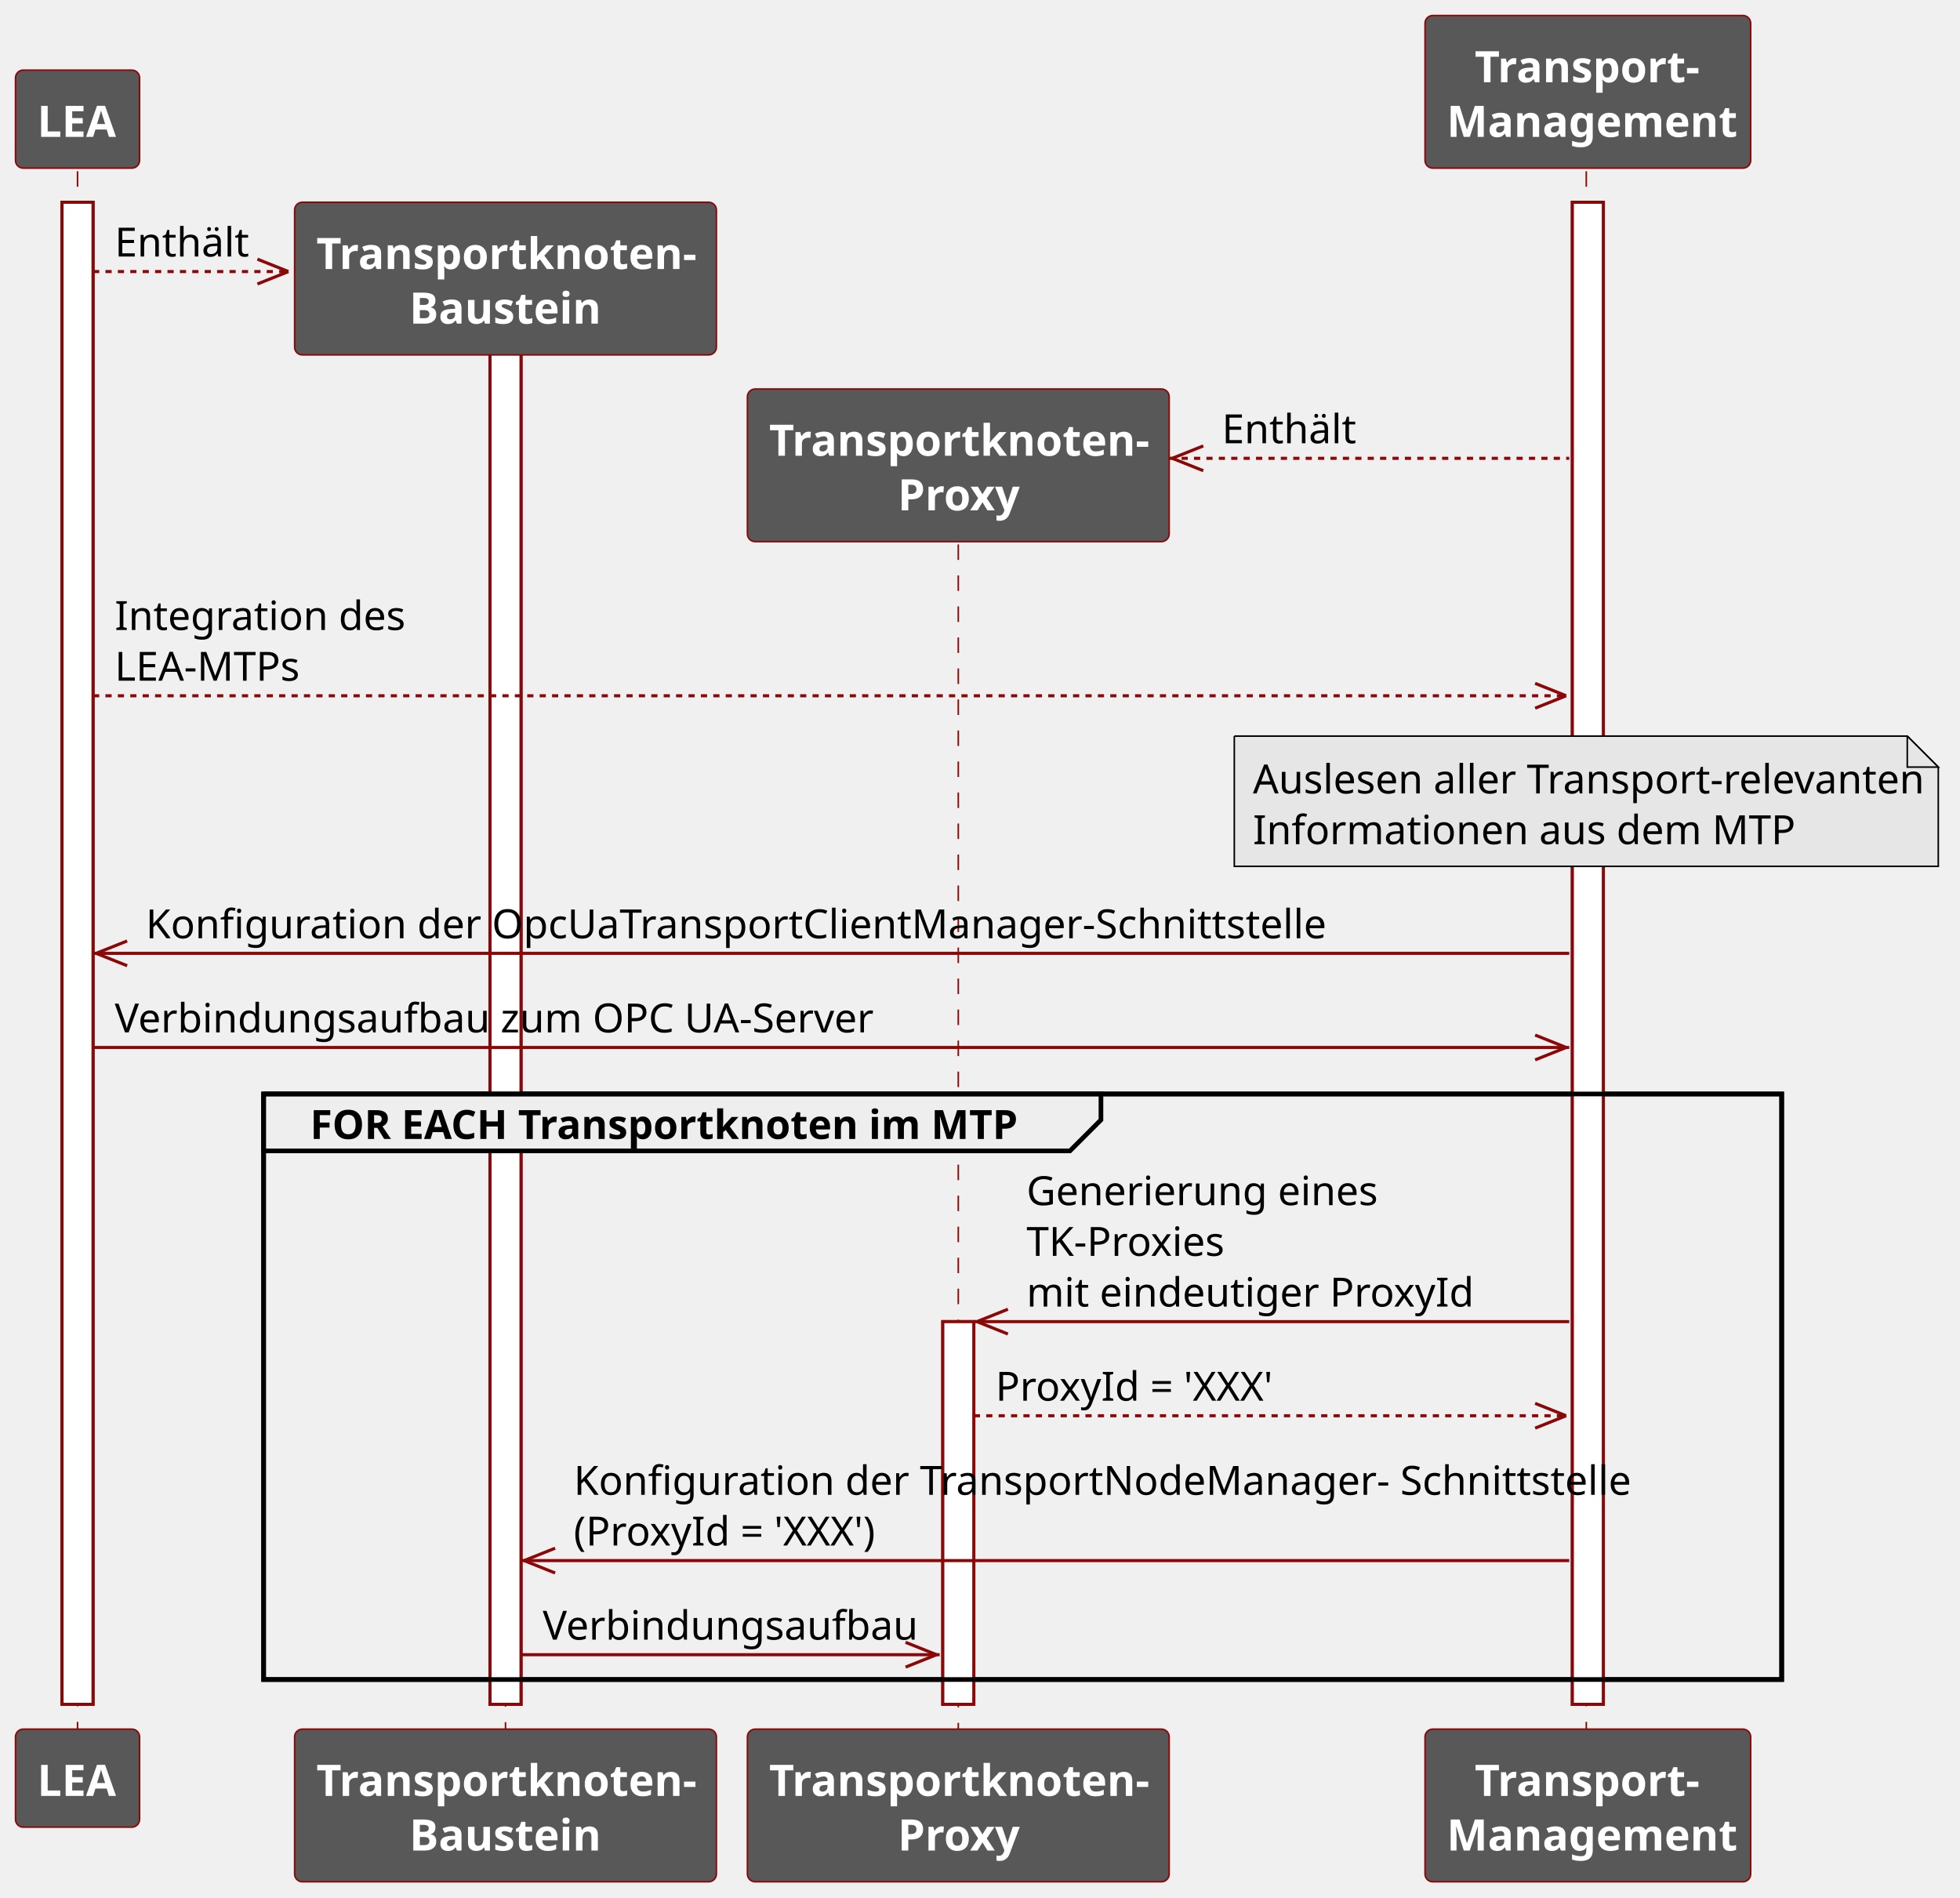
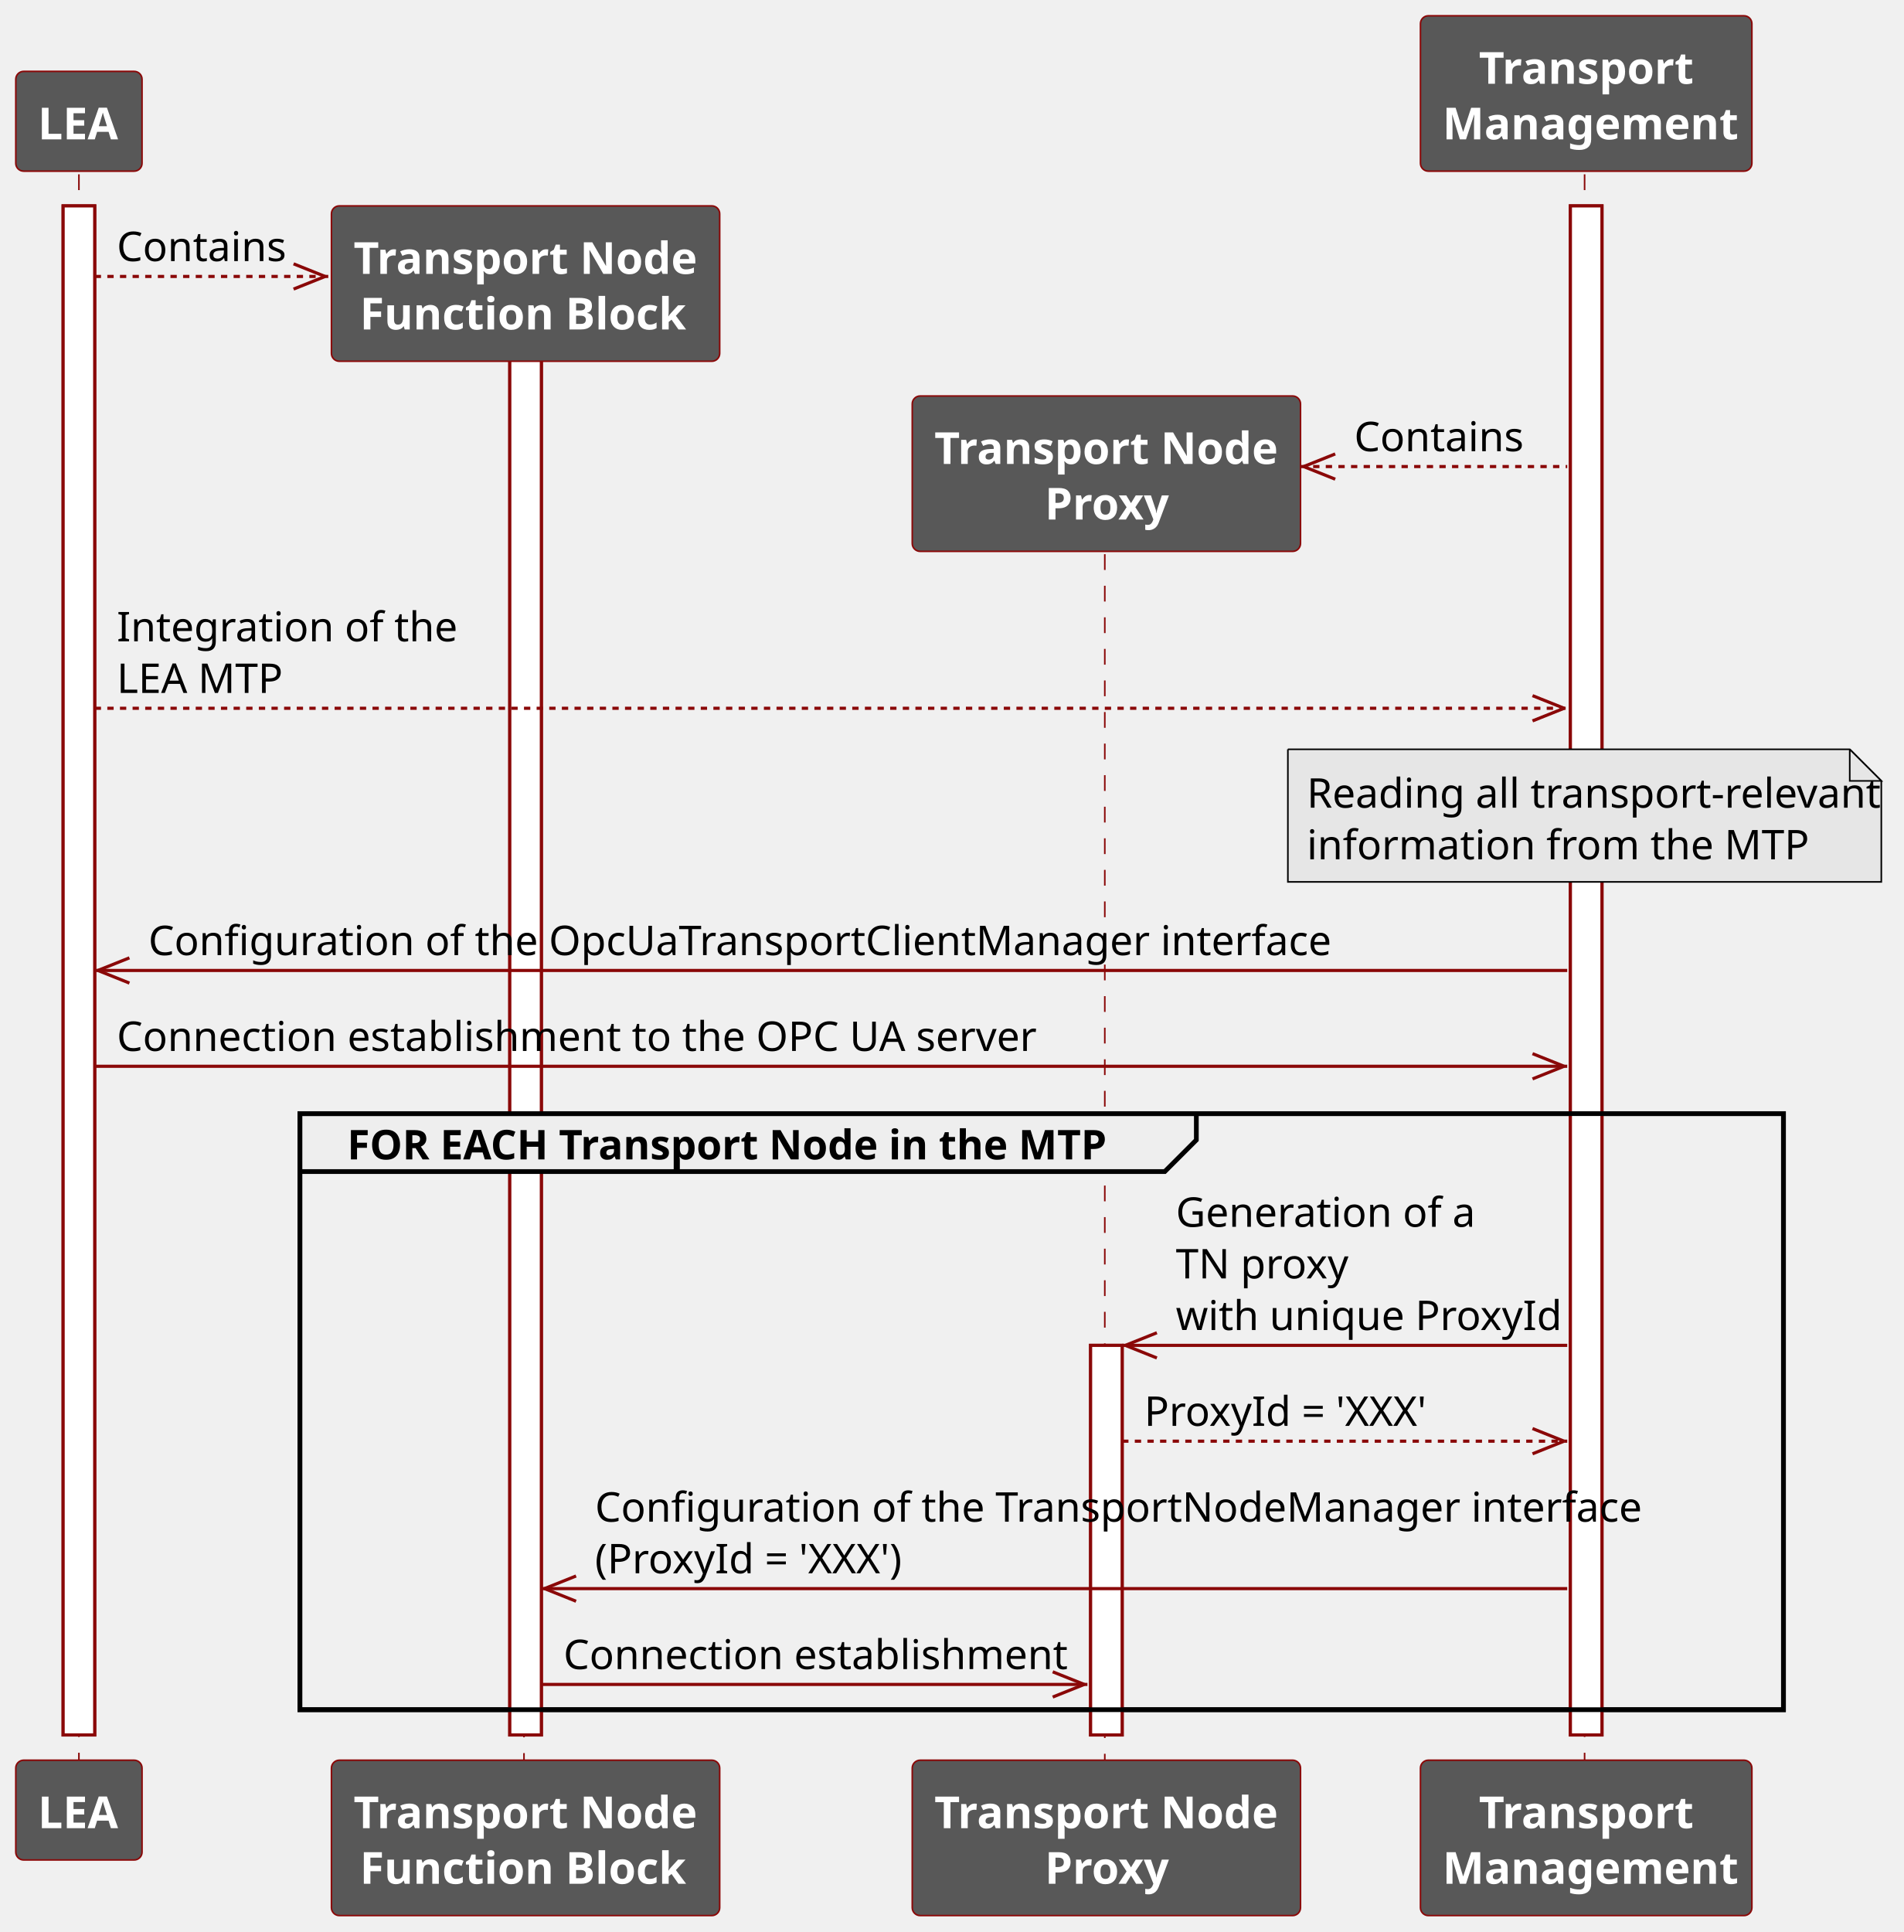
- <svg xmlns="http://www.w3.org/2000/svg" contentStyleType="text/css" height="612px" preserveAspectRatio="none" style="width:632px;height:612px;background:#FFFFFF;" version="1.1" viewBox="0 0 632 612" width="632px" zoomAndPan="magnify">
+ <svg xmlns="http://www.w3.org/2000/svg" contentStyleType="text/css" height="612px" preserveAspectRatio="none" style="width:603px;height:612px;background:#FFFFFF;" version="1.1" viewBox="0 0 603 612" width="603px" zoomAndPan="magnify">
  <defs />
  <g>
    <rect fill="#FFFFFF" height="484.359" style="stroke:#8A0808;stroke-width:1.0;" width="10" x="20" y="65.219" />
-     <rect fill="#FFFFFF" height="452.008" style="stroke:#8A0808;stroke-width:1.0;" width="10" x="158" y="97.57" />
-     <rect fill="#FFFFFF" height="123.406" style="stroke:#8A0808;stroke-width:1.0;" width="10" x="304" y="426.172" />
-     <rect fill="#FFFFFF" height="484.359" style="stroke:#8A0808;stroke-width:1.0;" width="10" x="507" y="65.219" />
-     <rect fill="none" height="188.812" style="stroke:#000000;stroke-width:1.5;" width="489.5" x="85" y="352.766" />
+     <rect fill="#FFFFFF" height="452.008" style="stroke:#8A0808;stroke-width:1.0;" width="10" x="161.5" y="97.57" />
+     <rect fill="#FFFFFF" height="123.406" style="stroke:#8A0808;stroke-width:1.0;" width="10" x="345.5" y="426.172" />
+     <rect fill="#FFFFFF" height="484.359" style="stroke:#8A0808;stroke-width:1.0;" width="10" x="497.5" y="65.219" />
+     <rect fill="none" height="188.812" style="stroke:#000000;stroke-width:1.5;" width="470" x="95" y="352.766" />
    <line style="stroke:#8A0808;stroke-width:0.5;stroke-dasharray:5.0,5.0;" x1="25" x2="25" y1="55.219" y2="558.578" />
-     <line style="stroke:#8A0808;stroke-width:0.5;stroke-dasharray:5.0,5.0;" x1="163" x2="163" y1="105.328" y2="558.578" />
-     <line style="stroke:#8A0808;stroke-width:0.5;stroke-dasharray:5.0,5.0;" x1="309" x2="309" y1="165.547" y2="558.578" />
-     <line style="stroke:#8A0808;stroke-width:0.5;stroke-dasharray:5.0,5.0;" x1="511.5" x2="511.5" y1="55.219" y2="558.578" />
+     <line style="stroke:#8A0808;stroke-width:0.5;stroke-dasharray:5.0,5.0;" x1="166" x2="166" y1="105.328" y2="558.578" />
+     <line style="stroke:#8A0808;stroke-width:0.5;stroke-dasharray:5.0,5.0;" x1="350" x2="350" y1="165.547" y2="558.578" />
+     <line style="stroke:#8A0808;stroke-width:0.5;stroke-dasharray:5.0,5.0;" x1="502" x2="502" y1="55.219" y2="558.578" />
    <rect fill="#585858" height="31.609" rx="2.5" ry="2.5" style="stroke:#8A0808;stroke-width:0.5;" width="40" x="5" y="22.609" />
    <text fill="#FFFFFF" font-family="sans-serif" font-size="14" font-weight="bold" lengthAdjust="spacing" textLength="26" x="12" y="44.143">LEA</text>
    <rect fill="#585858" height="31.609" rx="2.5" ry="2.5" style="stroke:#8A0808;stroke-width:0.5;" width="40" x="5" y="557.578" />
    <text fill="#FFFFFF" font-family="sans-serif" font-size="14" font-weight="bold" lengthAdjust="spacing" textLength="26" x="12" y="579.111">LEA</text>
-     <rect fill="#585858" height="49.219" rx="2.5" ry="2.5" style="stroke:#8A0808;stroke-width:0.5;" width="136" x="95" y="557.578" />
-     <text fill="#FFFFFF" font-family="sans-serif" font-size="14" font-weight="bold" lengthAdjust="spacing" textLength="122" x="102" y="579.111">Transportknoten-</text>
-     <text fill="#FFFFFF" font-family="sans-serif" font-size="14" font-weight="bold" lengthAdjust="spacing" textLength="62" x="132" y="596.721">Baustein</text>
-     <rect fill="#585858" height="49.219" rx="2.5" ry="2.5" style="stroke:#8A0808;stroke-width:0.5;" width="136" x="241" y="557.578" />
-     <text fill="#FFFFFF" font-family="sans-serif" font-size="14" font-weight="bold" lengthAdjust="spacing" textLength="122" x="248" y="579.111">Transportknoten-</text>
-     <text fill="#FFFFFF" font-family="sans-serif" font-size="14" font-weight="bold" lengthAdjust="spacing" textLength="39" x="289.5" y="596.721">Proxy</text>
-     <rect fill="#585858" height="49.219" rx="2.5" ry="2.5" style="stroke:#8A0808;stroke-width:0.5;" width="105" x="459.5" y="5" />
-     <text fill="#FFFFFF" font-family="sans-serif" font-size="14" font-weight="bold" lengthAdjust="spacing" textLength="73" x="475.5" y="26.533">Transport-</text>
-     <text fill="#FFFFFF" font-family="sans-serif" font-size="14" font-weight="bold" lengthAdjust="spacing" textLength="91" x="466.5" y="44.143">Management</text>
-     <rect fill="#585858" height="49.219" rx="2.5" ry="2.5" style="stroke:#8A0808;stroke-width:0.5;" width="105" x="459.5" y="557.578" />
-     <text fill="#FFFFFF" font-family="sans-serif" font-size="14" font-weight="bold" lengthAdjust="spacing" textLength="73" x="475.5" y="579.111">Transport-</text>
-     <text fill="#FFFFFF" font-family="sans-serif" font-size="14" font-weight="bold" lengthAdjust="spacing" textLength="91" x="466.5" y="596.721">Management</text>
+     <rect fill="#585858" height="49.219" rx="2.5" ry="2.5" style="stroke:#8A0808;stroke-width:0.5;" width="123" x="105" y="557.578" />
+     <text fill="#FFFFFF" font-family="sans-serif" font-size="14" font-weight="bold" lengthAdjust="spacing" textLength="109" x="112" y="579.111">Transport Node</text>
+     <text fill="#FFFFFF" font-family="sans-serif" font-size="14" font-weight="bold" lengthAdjust="spacing" textLength="105" x="114" y="596.721">Function Block</text>
+     <rect fill="#585858" height="49.219" rx="2.5" ry="2.5" style="stroke:#8A0808;stroke-width:0.5;" width="123" x="289" y="557.578" />
+     <text fill="#FFFFFF" font-family="sans-serif" font-size="14" font-weight="bold" lengthAdjust="spacing" textLength="109" x="296" y="579.111">Transport Node</text>
+     <text fill="#FFFFFF" font-family="sans-serif" font-size="14" font-weight="bold" lengthAdjust="spacing" textLength="39" x="331" y="596.721">Proxy</text>
+     <rect fill="#585858" height="49.219" rx="2.5" ry="2.5" style="stroke:#8A0808;stroke-width:0.5;" width="105" x="450" y="5" />
+     <text fill="#FFFFFF" font-family="sans-serif" font-size="14" font-weight="bold" lengthAdjust="spacing" textLength="68" x="468.5" y="26.533">Transport</text>
+     <text fill="#FFFFFF" font-family="sans-serif" font-size="14" font-weight="bold" lengthAdjust="spacing" textLength="91" x="457" y="44.143">Management</text>
+     <rect fill="#585858" height="49.219" rx="2.5" ry="2.5" style="stroke:#8A0808;stroke-width:0.5;" width="105" x="450" y="557.578" />
+     <text fill="#FFFFFF" font-family="sans-serif" font-size="14" font-weight="bold" lengthAdjust="spacing" textLength="68" x="468.5" y="579.111">Transport</text>
+     <text fill="#FFFFFF" font-family="sans-serif" font-size="14" font-weight="bold" lengthAdjust="spacing" textLength="91" x="457" y="596.721">Management</text>
    <rect fill="#FFFFFF" height="484.359" style="stroke:#8A0808;stroke-width:1.0;" width="10" x="20" y="65.219" />
-     <rect fill="#FFFFFF" height="452.008" style="stroke:#8A0808;stroke-width:1.0;" width="10" x="158" y="97.57" />
-     <rect fill="#FFFFFF" height="123.406" style="stroke:#8A0808;stroke-width:1.0;" width="10" x="304" y="426.172" />
-     <rect fill="#FFFFFF" height="484.359" style="stroke:#8A0808;stroke-width:1.0;" width="10" x="507" y="65.219" />
-     <line style="stroke:#8A0808;stroke-width:1.0;" x1="93" x2="83" y1="87.57" y2="83.57" />
-     <line style="stroke:#8A0808;stroke-width:1.0;" x1="93" x2="83" y1="87.57" y2="91.57" />
-     <line style="stroke:#8A0808;stroke-width:1.0;stroke-dasharray:2.0,2.0;" x1="30" x2="94" y1="87.57" y2="87.57" />
-     <text fill="#000000" font-family="sans-serif" font-size="13" lengthAdjust="spacing" textLength="41" x="37" y="82.714">Enthält</text>
-     <rect fill="#585858" height="49.219" rx="2.5" ry="2.5" style="stroke:#8A0808;stroke-width:0.5;" width="136" x="95" y="65.219" />
-     <text fill="#FFFFFF" font-family="sans-serif" font-size="14" font-weight="bold" lengthAdjust="spacing" textLength="122" x="102" y="86.752">Transportknoten-</text>
-     <text fill="#FFFFFF" font-family="sans-serif" font-size="14" font-weight="bold" lengthAdjust="spacing" textLength="62" x="132" y="104.361">Baustein</text>
-     <line style="stroke:#8A0808;stroke-width:1.0;" x1="378" x2="388" y1="147.789" y2="143.789" />
-     <line style="stroke:#8A0808;stroke-width:1.0;" x1="378" x2="388" y1="147.789" y2="151.789" />
-     <line style="stroke:#8A0808;stroke-width:1.0;stroke-dasharray:2.0,2.0;" x1="377" x2="506" y1="147.789" y2="147.789" />
-     <text fill="#000000" font-family="sans-serif" font-size="13" lengthAdjust="spacing" textLength="41" x="394" y="142.933">Enthält</text>
-     <rect fill="#585858" height="49.219" rx="2.5" ry="2.5" style="stroke:#8A0808;stroke-width:0.5;" width="136" x="241" y="125.438" />
-     <text fill="#FFFFFF" font-family="sans-serif" font-size="14" font-weight="bold" lengthAdjust="spacing" textLength="122" x="248" y="146.971">Transportknoten-</text>
-     <text fill="#FFFFFF" font-family="sans-serif" font-size="14" font-weight="bold" lengthAdjust="spacing" textLength="39" x="289.5" y="164.58">Proxy</text>
-     <line style="stroke:#8A0808;stroke-width:1.0;" x1="505" x2="495" y1="224.359" y2="220.359" />
-     <line style="stroke:#8A0808;stroke-width:1.0;" x1="505" x2="495" y1="224.359" y2="228.359" />
-     <line style="stroke:#8A0808;stroke-width:1.0;stroke-dasharray:2.0,2.0;" x1="30" x2="506" y1="224.359" y2="224.359" />
-     <text fill="#000000" font-family="sans-serif" font-size="13" lengthAdjust="spacing" textLength="85" x="37" y="203.151">Integration des</text>
-     <text fill="#000000" font-family="sans-serif" font-size="13" lengthAdjust="spacing" textLength="63" x="37" y="219.503">LEA-MTPs</text>
-     <path d="M398,237.359 L398,279.359 L625,279.359 L625,247.359 L615,237.359 L398,237.359 " fill="#E6E6E6" style="stroke:#000000;stroke-width:0.5;" />
-     <path d="M615,237.359 L615,247.359 L625,247.359 L615,237.359 " fill="#E6E6E6" style="stroke:#000000;stroke-width:0.5;" />
-     <text fill="#000000" font-family="sans-serif" font-size="13" lengthAdjust="spacing" textLength="202" x="404" y="255.855">Auslesen aller Transport-relevanten</text>
-     <text fill="#000000" font-family="sans-serif" font-size="13" lengthAdjust="spacing" textLength="162" x="404" y="272.206">Informationen aus dem MTP</text>
+     <rect fill="#FFFFFF" height="452.008" style="stroke:#8A0808;stroke-width:1.0;" width="10" x="161.5" y="97.57" />
+     <rect fill="#FFFFFF" height="123.406" style="stroke:#8A0808;stroke-width:1.0;" width="10" x="345.5" y="426.172" />
+     <rect fill="#FFFFFF" height="484.359" style="stroke:#8A0808;stroke-width:1.0;" width="10" x="497.5" y="65.219" />
+     <line style="stroke:#8A0808;stroke-width:1.0;" x1="103" x2="93" y1="87.57" y2="83.57" />
+     <line style="stroke:#8A0808;stroke-width:1.0;" x1="103" x2="93" y1="87.57" y2="91.57" />
+     <line style="stroke:#8A0808;stroke-width:1.0;stroke-dasharray:2.0,2.0;" x1="30" x2="104" y1="87.57" y2="87.57" />
+     <text fill="#000000" font-family="sans-serif" font-size="13" lengthAdjust="spacing" textLength="51" x="37" y="82.714">Contains</text>
+     <rect fill="#585858" height="49.219" rx="2.5" ry="2.5" style="stroke:#8A0808;stroke-width:0.5;" width="123" x="105" y="65.219" />
+     <text fill="#FFFFFF" font-family="sans-serif" font-size="14" font-weight="bold" lengthAdjust="spacing" textLength="109" x="112" y="86.752">Transport Node</text>
+     <text fill="#FFFFFF" font-family="sans-serif" font-size="14" font-weight="bold" lengthAdjust="spacing" textLength="105" x="114" y="104.361">Function Block</text>
+     <line style="stroke:#8A0808;stroke-width:1.0;" x1="413" x2="423" y1="147.789" y2="143.789" />
+     <line style="stroke:#8A0808;stroke-width:1.0;" x1="413" x2="423" y1="147.789" y2="151.789" />
+     <line style="stroke:#8A0808;stroke-width:1.0;stroke-dasharray:2.0,2.0;" x1="412" x2="496.5" y1="147.789" y2="147.789" />
+     <text fill="#000000" font-family="sans-serif" font-size="13" lengthAdjust="spacing" textLength="51" x="429" y="142.933">Contains</text>
+     <rect fill="#585858" height="49.219" rx="2.5" ry="2.5" style="stroke:#8A0808;stroke-width:0.5;" width="123" x="289" y="125.438" />
+     <text fill="#FFFFFF" font-family="sans-serif" font-size="14" font-weight="bold" lengthAdjust="spacing" textLength="109" x="296" y="146.971">Transport Node</text>
+     <text fill="#FFFFFF" font-family="sans-serif" font-size="14" font-weight="bold" lengthAdjust="spacing" textLength="39" x="331" y="164.58">Proxy</text>
+     <line style="stroke:#8A0808;stroke-width:1.0;" x1="495.5" x2="485.5" y1="224.359" y2="220.359" />
+     <line style="stroke:#8A0808;stroke-width:1.0;" x1="495.5" x2="485.5" y1="224.359" y2="228.359" />
+     <line style="stroke:#8A0808;stroke-width:1.0;stroke-dasharray:2.0,2.0;" x1="30" x2="496.5" y1="224.359" y2="224.359" />
+     <text fill="#000000" font-family="sans-serif" font-size="13" lengthAdjust="spacing" textLength="96" x="37" y="203.151">Integration of the</text>
+     <text fill="#000000" font-family="sans-serif" font-size="13" lengthAdjust="spacing" textLength="56" x="37" y="219.503">LEA MTP</text>
+     <path d="M408,237.359 L408,279.359 L596,279.359 L596,247.359 L586,237.359 L408,237.359 " fill="#E6E6E6" style="stroke:#000000;stroke-width:0.5;" />
+     <path d="M586,237.359 L586,247.359 L596,247.359 L586,237.359 " fill="#E6E6E6" style="stroke:#000000;stroke-width:0.5;" />
+     <text fill="#000000" font-family="sans-serif" font-size="13" lengthAdjust="spacing" textLength="167" x="414" y="255.855">Reading all transport-relevant</text>
+     <text fill="#000000" font-family="sans-serif" font-size="13" lengthAdjust="spacing" textLength="145" x="414" y="272.206">information from the MTP</text>
    <line style="stroke:#8A0808;stroke-width:1.0;" x1="31" x2="41" y1="307.414" y2="303.414" />
    <line style="stroke:#8A0808;stroke-width:1.0;" x1="31" x2="41" y1="307.414" y2="311.414" />
-     <line style="stroke:#8A0808;stroke-width:1.0;" x1="30" x2="506" y1="307.414" y2="307.414" />
-     <text fill="#000000" font-family="sans-serif" font-size="13" lengthAdjust="spacing" textLength="354" x="47" y="302.558">Konfiguration der OpcUaTransportClientManager-Schnittstelle</text>
-     <line style="stroke:#8A0808;stroke-width:1.0;" x1="505" x2="495" y1="337.766" y2="333.766" />
-     <line style="stroke:#8A0808;stroke-width:1.0;" x1="505" x2="495" y1="337.766" y2="341.766" />
-     <line style="stroke:#8A0808;stroke-width:1.0;" x1="30" x2="506" y1="337.766" y2="337.766" />
-     <text fill="#000000" font-family="sans-serif" font-size="13" lengthAdjust="spacing" textLength="233" x="37" y="332.909">Verbindungsaufbau zum OPC UA-Server</text>
-     <path d="M85,352.766 L355,352.766 L355,361.117 L345,371.117 L85,371.117 L85,352.766 " fill="#EEEEEE" style="stroke:#000000;stroke-width:1.5;" />
-     <rect fill="none" height="188.812" style="stroke:#000000;stroke-width:1.5;" width="489.5" x="85" y="352.766" />
-     <text fill="#000000" font-family="sans-serif" font-size="13" font-weight="bold" lengthAdjust="spacing" textLength="225" x="100" y="367.261">FOR EACH Transportknoten im MTP</text>
-     <line style="stroke:#8A0808;stroke-width:1.0;" x1="315" x2="325" y1="426.172" y2="422.172" />
-     <line style="stroke:#8A0808;stroke-width:1.0;" x1="315" x2="325" y1="426.172" y2="430.172" />
-     <line style="stroke:#8A0808;stroke-width:1.0;" x1="314" x2="506" y1="426.172" y2="426.172" />
-     <text fill="#000000" font-family="sans-serif" font-size="13" lengthAdjust="spacing" textLength="105" x="331" y="388.612">Generierung eines</text>
-     <text fill="#000000" font-family="sans-serif" font-size="13" lengthAdjust="spacing" textLength="64" x="331" y="404.964">TK-Proxies</text>
-     <text fill="#000000" font-family="sans-serif" font-size="13" lengthAdjust="spacing" textLength="133" x="331" y="421.315">mit eindeutiger ProxyId</text>
-     <line style="stroke:#8A0808;stroke-width:1.0;" x1="505" x2="495" y1="456.523" y2="452.523" />
-     <line style="stroke:#8A0808;stroke-width:1.0;" x1="505" x2="495" y1="456.523" y2="460.523" />
-     <line style="stroke:#8A0808;stroke-width:1.0;stroke-dasharray:2.0,2.0;" x1="314" x2="506" y1="456.523" y2="456.523" />
-     <text fill="#000000" font-family="sans-serif" font-size="13" lengthAdjust="spacing" textLength="85" x="321" y="451.667">ProxyId = 'XXX'</text>
-     <line style="stroke:#8A0808;stroke-width:1.0;" x1="169" x2="179" y1="503.227" y2="499.227" />
-     <line style="stroke:#8A0808;stroke-width:1.0;" x1="169" x2="179" y1="503.227" y2="507.227" />
-     <line style="stroke:#8A0808;stroke-width:1.0;" x1="168" x2="506" y1="503.227" y2="503.227" />
-     <text fill="#000000" font-family="sans-serif" font-size="13" lengthAdjust="spacing" textLength="315" x="185" y="482.019">Konfiguration der TransportNodeManager- Schnittstelle</text>
-     <text fill="#000000" font-family="sans-serif" font-size="13" lengthAdjust="spacing" textLength="93" x="185" y="498.37">(ProxyId = 'XXX')</text>
-     <line style="stroke:#8A0808;stroke-width:1.0;" x1="302" x2="292" y1="533.578" y2="529.578" />
-     <line style="stroke:#8A0808;stroke-width:1.0;" x1="302" x2="292" y1="533.578" y2="537.578" />
-     <line style="stroke:#8A0808;stroke-width:1.0;" x1="168" x2="303" y1="533.578" y2="533.578" />
-     <text fill="#000000" font-family="sans-serif" font-size="13" lengthAdjust="spacing" textLength="110" x="175" y="528.722">Verbindungsaufbau</text>
+     <line style="stroke:#8A0808;stroke-width:1.0;" x1="30" x2="496.5" y1="307.414" y2="307.414" />
+     <text fill="#000000" font-family="sans-serif" font-size="13" lengthAdjust="spacing" textLength="345" x="47" y="302.558">Configuration of the OpcUaTransportClientManager interface</text>
+     <line style="stroke:#8A0808;stroke-width:1.0;" x1="495.5" x2="485.5" y1="337.766" y2="333.766" />
+     <line style="stroke:#8A0808;stroke-width:1.0;" x1="495.5" x2="485.5" y1="337.766" y2="341.766" />
+     <line style="stroke:#8A0808;stroke-width:1.0;" x1="30" x2="496.5" y1="337.766" y2="337.766" />
+     <text fill="#000000" font-family="sans-serif" font-size="13" lengthAdjust="spacing" textLength="279" x="37" y="332.909">Connection establishment to the OPC UA server</text>
+     <path d="M95,352.766 L379,352.766 L379,361.117 L369,371.117 L95,371.117 L95,352.766 " fill="#EEEEEE" style="stroke:#000000;stroke-width:1.5;" />
+     <rect fill="none" height="188.812" style="stroke:#000000;stroke-width:1.5;" width="470" x="95" y="352.766" />
+     <text fill="#000000" font-family="sans-serif" font-size="13" font-weight="bold" lengthAdjust="spacing" textLength="239" x="110" y="367.261">FOR EACH Transport Node in the MTP</text>
+     <line style="stroke:#8A0808;stroke-width:1.0;" x1="356.5" x2="366.5" y1="426.172" y2="422.172" />
+     <line style="stroke:#8A0808;stroke-width:1.0;" x1="356.5" x2="366.5" y1="426.172" y2="430.172" />
+     <line style="stroke:#8A0808;stroke-width:1.0;" x1="355.5" x2="496.5" y1="426.172" y2="426.172" />
+     <text fill="#000000" font-family="sans-serif" font-size="13" lengthAdjust="spacing" textLength="88" x="372.5" y="388.612">Generation of a</text>
+     <text fill="#000000" font-family="sans-serif" font-size="13" lengthAdjust="spacing" textLength="52" x="372.5" y="404.964">TN proxy</text>
+     <text fill="#000000" font-family="sans-serif" font-size="13" lengthAdjust="spacing" textLength="113" x="372.5" y="421.315">with unique ProxyId</text>
+     <line style="stroke:#8A0808;stroke-width:1.0;" x1="495.5" x2="485.5" y1="456.523" y2="452.523" />
+     <line style="stroke:#8A0808;stroke-width:1.0;" x1="495.5" x2="485.5" y1="456.523" y2="460.523" />
+     <line style="stroke:#8A0808;stroke-width:1.0;stroke-dasharray:2.0,2.0;" x1="355.5" x2="496.5" y1="456.523" y2="456.523" />
+     <text fill="#000000" font-family="sans-serif" font-size="13" lengthAdjust="spacing" textLength="85" x="362.5" y="451.667">ProxyId = 'XXX'</text>
+     <line style="stroke:#8A0808;stroke-width:1.0;" x1="172.5" x2="182.5" y1="503.227" y2="499.227" />
+     <line style="stroke:#8A0808;stroke-width:1.0;" x1="172.5" x2="182.5" y1="503.227" y2="507.227" />
+     <line style="stroke:#8A0808;stroke-width:1.0;" x1="171.5" x2="496.5" y1="503.227" y2="503.227" />
+     <text fill="#000000" font-family="sans-serif" font-size="13" lengthAdjust="spacing" textLength="302" x="188.5" y="482.019">Configuration of the TransportNodeManager interface</text>
+     <text fill="#000000" font-family="sans-serif" font-size="13" lengthAdjust="spacing" textLength="93" x="188.5" y="498.37">(ProxyId = 'XXX')</text>
+     <line style="stroke:#8A0808;stroke-width:1.0;" x1="343.5" x2="333.5" y1="533.578" y2="529.578" />
+     <line style="stroke:#8A0808;stroke-width:1.0;" x1="343.5" x2="333.5" y1="533.578" y2="537.578" />
+     <line style="stroke:#8A0808;stroke-width:1.0;" x1="171.5" x2="344.5" y1="533.578" y2="533.578" />
+     <text fill="#000000" font-family="sans-serif" font-size="13" lengthAdjust="spacing" textLength="150" x="178.5" y="528.722">Connection establishment</text>
  </g>
</svg>
